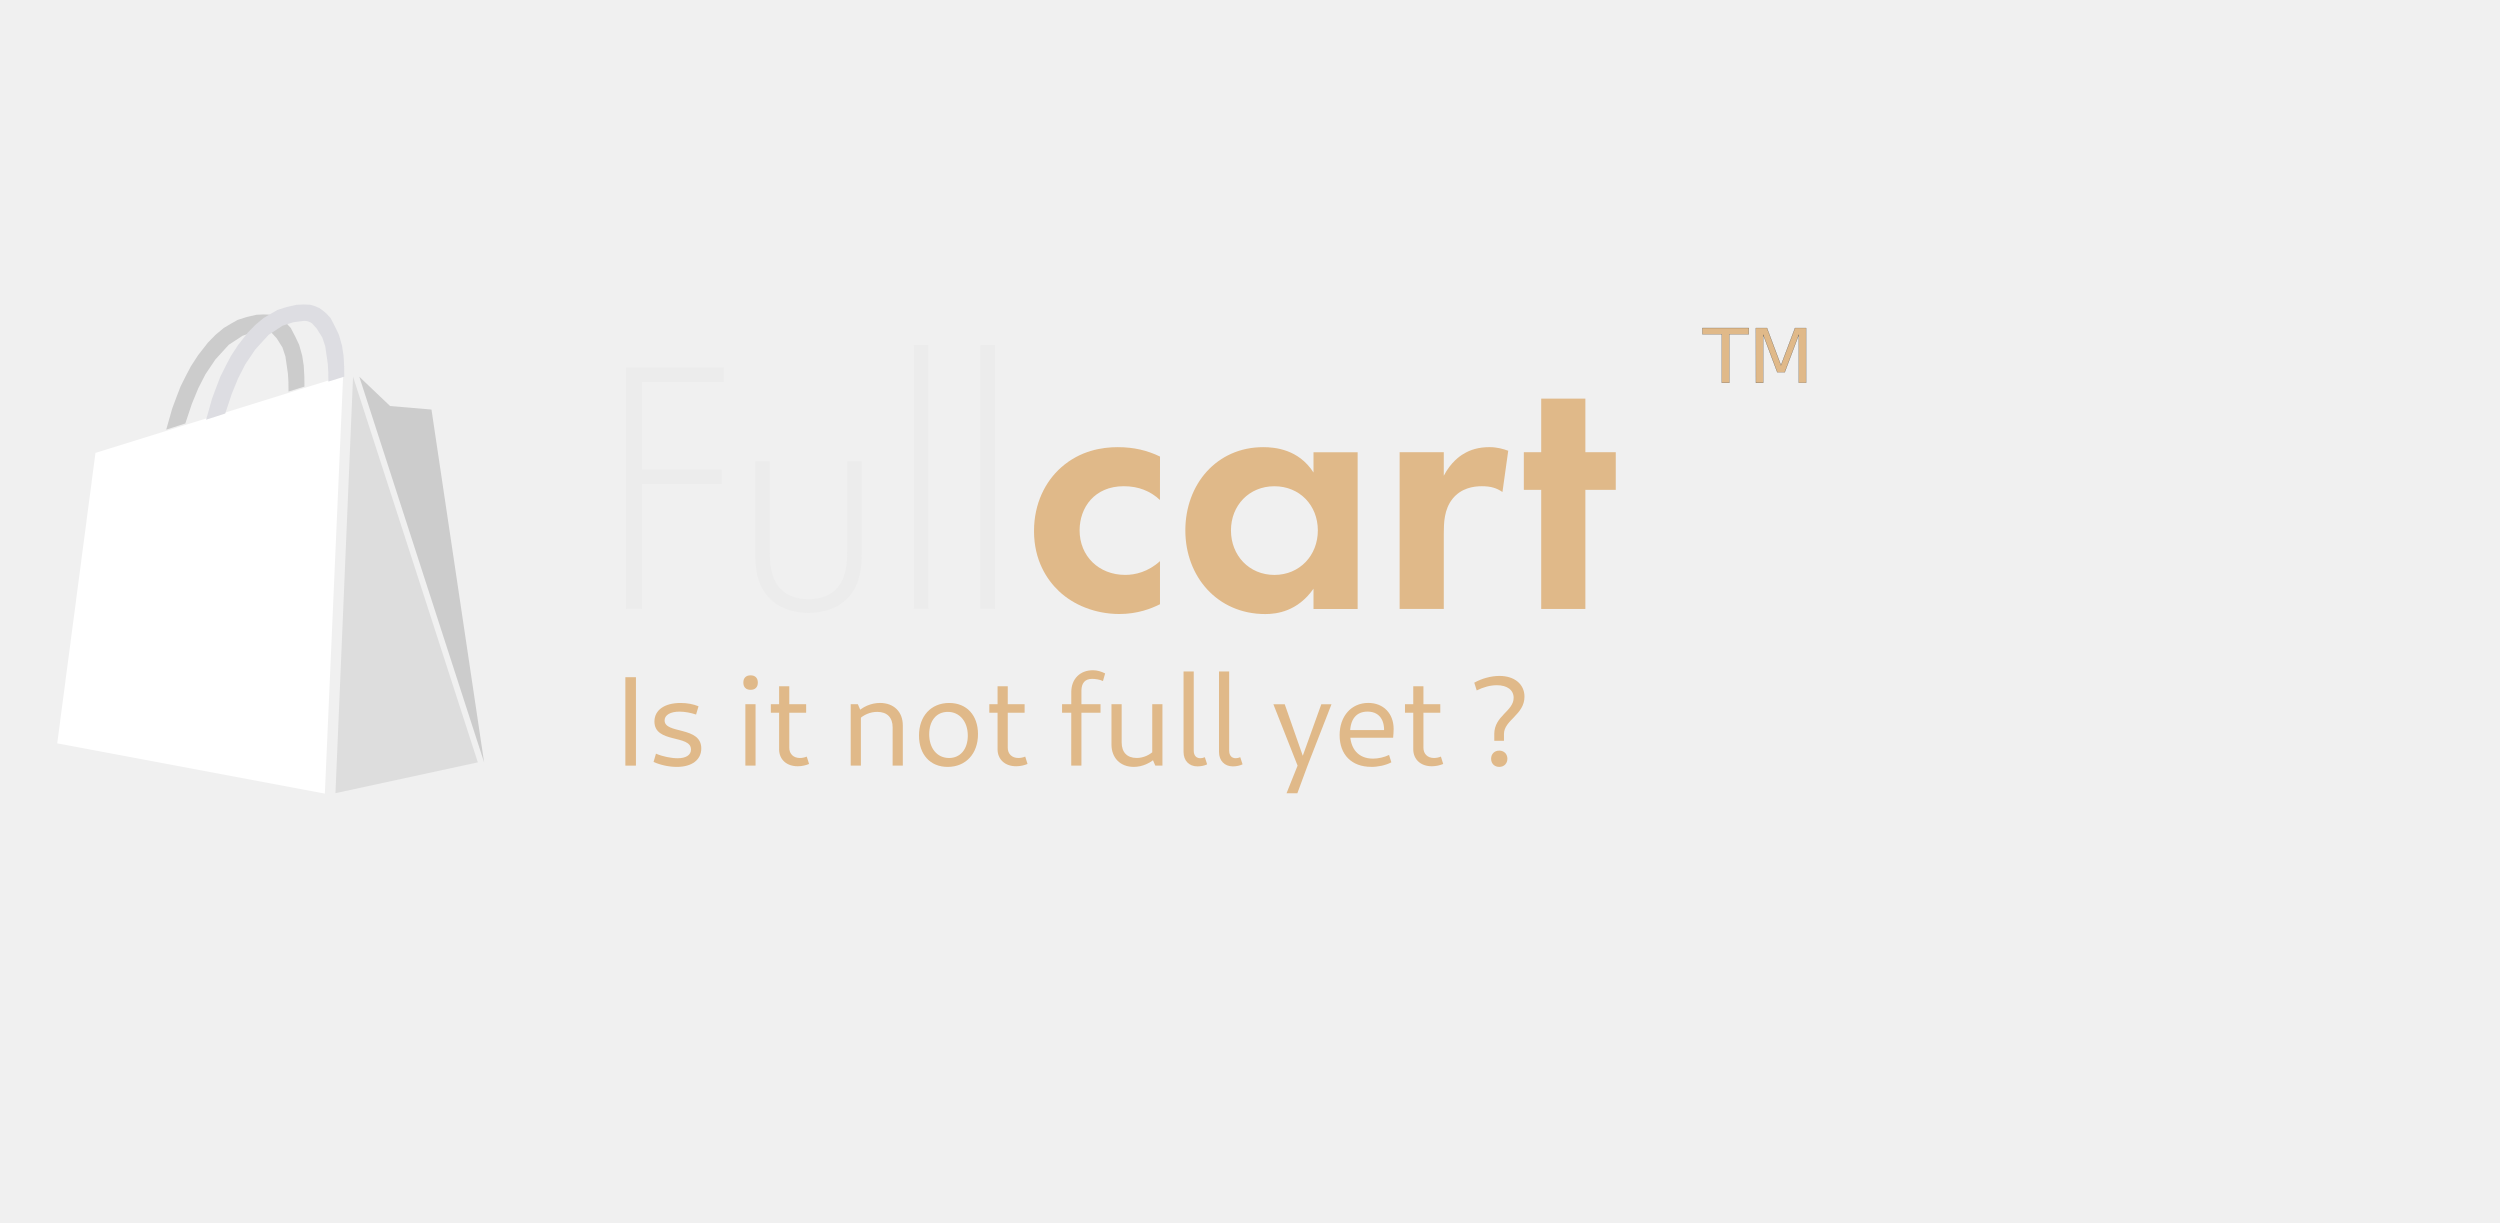
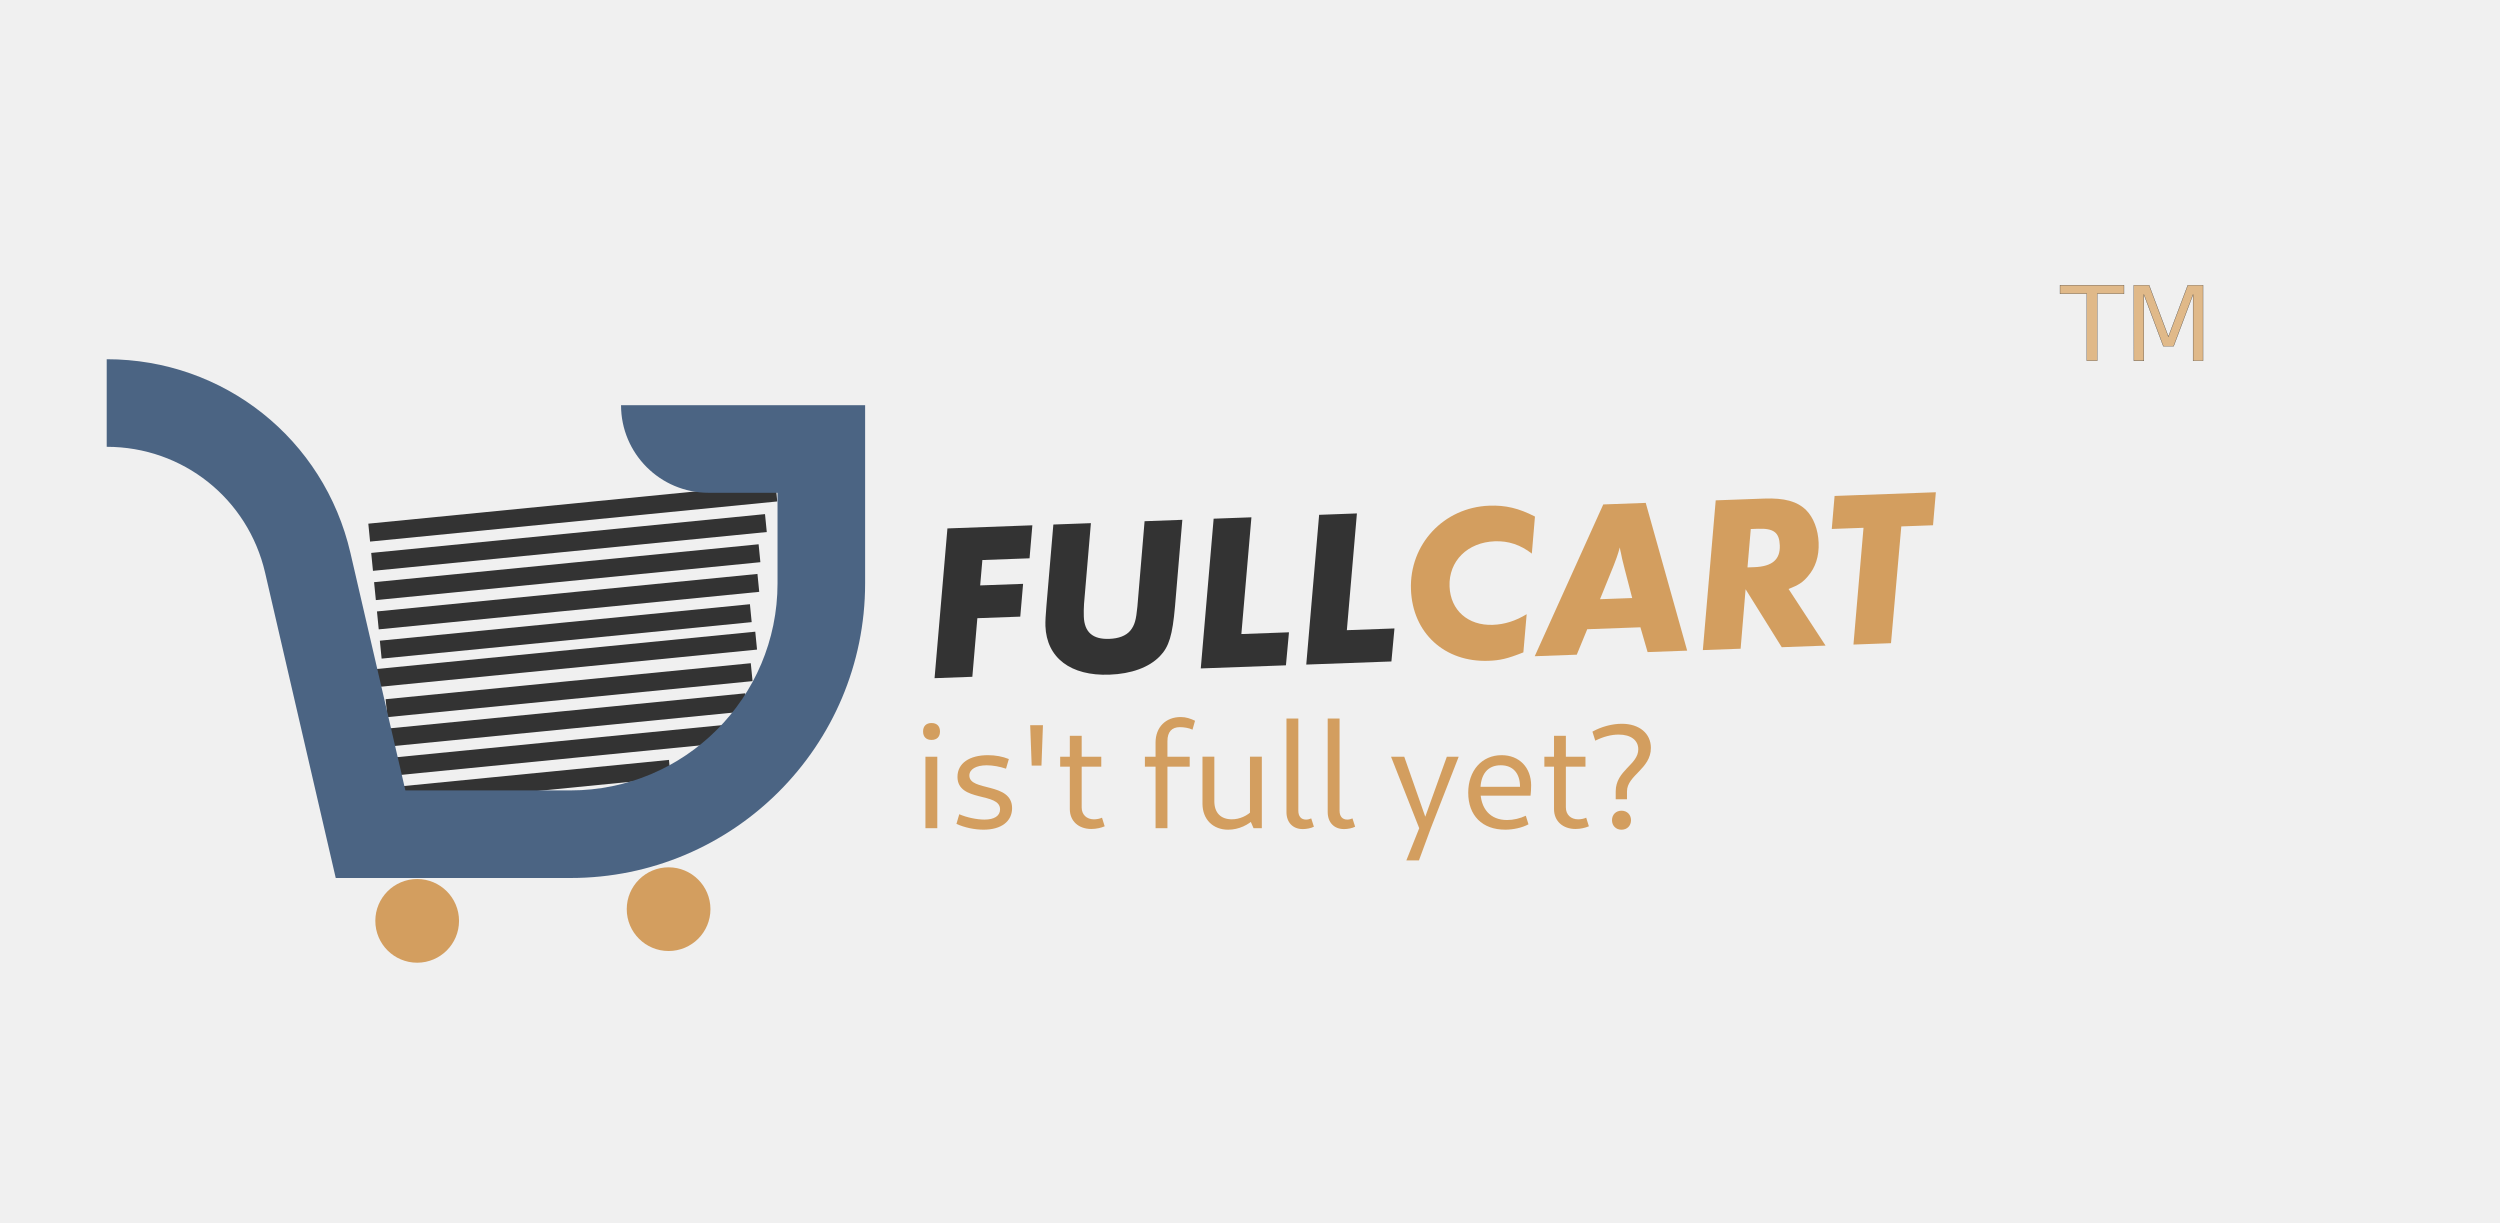
<svg xmlns="http://www.w3.org/2000/svg" width="90mm" height="44mm" viewBox="0 0 90 44" version="1.1" id="svg5">
  <defs id="defs2" />
  <g id="layer1">
    <g aria-label="Redux " id="text2492" style="font-size:17.668px;line-height:1.25;stroke-width:0.442" transform="matrix(0.9221235,0,0,0.9221235,2.081318,1.852689)">
-       <g aria-label="TM" id="text2195" style="font-size:3.928px;fill:#e0b989;fill-opacity:1;stroke:#000000;stroke-width:0.009;stroke-opacity:1" transform="matrix(0.7473089,0,0,0.7473089,-2.249408,5.446828)">
+       <g aria-label="TM" id="text2195" style="font-size:3.928px;fill:#e0b989;fill-opacity:1;stroke:#000000;stroke-width:0.009;stroke-opacity:1" transform="matrix(1.030729,0,0,1.030729,-13.48974,1.74643)">
        <path d="m 88.924,7.158 h 2.423 V 7.484 H 90.331 V 10.021 H 89.941 V 7.484 h -1.017 z" style="-inkscape-font-specification:sans-serif;fill:#e0b989;fill-opacity:1;stroke:#000000;stroke-opacity:1" id="path853" />
        <path d="m 91.721,7.158 h 0.577 L 93.029,9.106 93.764,7.158 h 0.577 V 10.021 H 93.964 V 7.507 l -0.738,1.964 h -0.389 l -0.738,-1.964 v 2.515 h -0.376 z" style="-inkscape-font-specification:sans-serif;fill:#e0b989;fill-opacity:1;stroke:#000000;stroke-opacity:1" id="path855" />
      </g>
-       <g aria-label="Fullcart" id="text3289" style="font-size:14.133px;fill:#ececec;stroke-width:0.033">
-         <path d="m 26,12.338 h -3.816 v 9.427 h 0.622 v -4.876 h 3.109 v -0.565 h -3.109 v -3.42 h 3.194 z" style="font-weight:300;-inkscape-font-specification:'Futura PT Light'" id="path2302" />
-         <path d="m 27.229,15.998 v 3.632 c 0,0.466 0.042,1.074 0.438,1.583 0.438,0.565 1.131,0.707 1.639,0.707 0.509,0 1.201,-0.141 1.639,-0.707 0.396,-0.509 0.438,-1.116 0.438,-1.583 v -3.632 h -0.565 v 3.477 c 0,0.41 -0.014,1.018 -0.367,1.442 -0.353,0.424 -0.876,0.466 -1.145,0.466 -0.269,0 -0.791,-0.042 -1.145,-0.466 -0.353,-0.424 -0.367,-1.032 -0.367,-1.442 v -3.477 z" style="font-weight:300;-inkscape-font-specification:'Futura PT Light'" id="path2304" />
-         <path d="m 33.419,11.462 v 10.303 h 0.565 V 11.462 Z" style="font-weight:300;-inkscape-font-specification:'Futura PT Light'" id="path2306" />
-         <path d="m 36.02,11.462 v 10.303 h 0.565 V 11.462 Z" style="font-weight:300;-inkscape-font-specification:'Futura PT Light'" id="path2308" />
-         <path d="m 43.03,15.815 c -0.495,-0.24 -1.018,-0.367 -1.654,-0.367 -0.594,0 -1.456,0.127 -2.205,0.791 -0.622,0.551 -1.06,1.413 -1.06,2.487 0,1.145 0.509,1.908 0.975,2.346 0.551,0.523 1.399,0.89 2.36,0.89 0.707,0 1.244,-0.212 1.583,-0.382 v -1.682 c -0.466,0.424 -0.975,0.537 -1.357,0.537 -1.032,0 -1.781,-0.735 -1.781,-1.738 0,-0.89 0.579,-1.724 1.724,-1.724 0.594,0 1.046,0.198 1.413,0.537 z" style="font-weight:500;-inkscape-font-specification:'Futura PT Medium';fill:#e0b989;fill-opacity:1" id="path2310" />
-         <path d="m 49.022,16.437 c -0.579,-0.904 -1.498,-0.989 -1.964,-0.989 -1.809,0 -3.039,1.442 -3.039,3.251 0,1.795 1.244,3.265 3.123,3.265 0.438,0 1.258,-0.099 1.88,-0.989 v 0.791 h 1.724 v -6.119 h -1.724 z m -1.526,0.537 c 0.989,0 1.696,0.749 1.696,1.724 0,0.975 -0.707,1.738 -1.696,1.738 -0.989,0 -1.696,-0.763 -1.696,-1.738 0,-0.975 0.707,-1.724 1.696,-1.724 z" style="font-weight:500;-inkscape-font-specification:'Futura PT Medium';fill:#e0b989;fill-opacity:1" id="path2312" />
-         <path d="m 52.385,21.765 h 1.724 v -2.94 c 0,-0.424 0.014,-0.947 0.339,-1.357 0.339,-0.424 0.82,-0.495 1.145,-0.495 0.353,0 0.579,0.071 0.806,0.226 l 0.226,-1.611 c -0.198,-0.071 -0.438,-0.141 -0.735,-0.141 -0.41,0 -0.749,0.099 -1.018,0.269 -0.127,0.071 -0.495,0.325 -0.763,0.848 v -0.919 h -1.724 z" style="font-weight:500;-inkscape-font-specification:'Futura PT Medium';fill:#e0b989;fill-opacity:1" id="path2314" />
-         <path d="m 60.823,17.115 v -1.47 h -1.187 v -2.092 h -1.724 v 2.092 h -0.678 v 1.47 h 0.678 v 4.65 h 1.724 v -4.65 z" style="font-weight:500;-inkscape-font-specification:'Futura PT Medium';fill:#e0b989;fill-opacity:1" id="path2316" />
+       <g aria-label="is't full yet?" id="text1106" style="font-size:5.793px;fill:#d39e5f;stroke-width:0.064">
+         <path d="m 33.872,30.325 h 0.463 v -2.792 h -0.463 z m 0.238,-3.447 c 0.209,0 0.33,-0.122 0.33,-0.33 0,-0.209 -0.122,-0.33 -0.33,-0.33 -0.209,0 -0.33,0.122 -0.33,0.33 0,0.209 0.122,0.33 0.33,0.33 z" style="font-family:Cantarell;-inkscape-font-specification:Cantarell" id="path958" />
+         <path d="m 36.143,30.382 c 0.689,0 1.112,-0.324 1.112,-0.84 0,-1.025 -1.668,-0.643 -1.668,-1.274 0,-0.243 0.261,-0.4 0.678,-0.4 0.238,0 0.516,0.052 0.753,0.133 l 0.11,-0.377 c -0.238,-0.098 -0.521,-0.151 -0.817,-0.151 -0.724,0 -1.188,0.319 -1.188,0.846 0,1.002 1.663,0.585 1.663,1.269 0,0.255 -0.226,0.4 -0.608,0.4 -0.295,0 -0.689,-0.081 -0.985,-0.209 l -0.11,0.377 c 0.319,0.145 0.707,0.226 1.06,0.226 z" style="font-family:Cantarell;-inkscape-font-specification:Cantarell" id="path960" />
+         <path d="m 38.02,27.88 h 0.382 l 0.058,-1.576 h -0.498 z" style="font-family:Cantarell;-inkscape-font-specification:Cantarell" id="path962" />
+         <path d="m 40.354,30.354 c 0.191,0 0.382,-0.046 0.516,-0.104 l -0.104,-0.336 c -0.087,0.041 -0.214,0.064 -0.313,0.064 -0.29,0 -0.481,-0.185 -0.481,-0.463 v -2.798 h -0.463 v 2.862 c 0,0.463 0.336,0.776 0.846,0.776 z m -1.222,-2.433 h 1.605 v -0.388 h -1.605 z" style="font-family:Cantarell;-inkscape-font-specification:Cantarell" id="path964" />
+         <path d="m 42.857,30.325 h 0.463 v -3.401 c 0,-0.359 0.168,-0.545 0.487,-0.545 0.151,0 0.348,0.029 0.492,0.098 l 0.098,-0.348 c -0.18,-0.087 -0.359,-0.145 -0.556,-0.145 -0.591,0 -0.985,0.4 -0.985,0.996 z m -0.417,-2.404 h 1.749 v -0.388 h -1.749 z" style="font-family:Cantarell;-inkscape-font-specification:Cantarell" id="path966" />
+         <path d="m 45.696,30.382 c 0.394,0 0.794,-0.174 1.078,-0.481 L 46.663,29.606 c -0.22,0.238 -0.527,0.371 -0.828,0.371 -0.434,0 -0.684,-0.255 -0.684,-0.707 v -1.738 h -0.463 v 1.831 c 0,0.62 0.411,1.02 1.008,1.02 z m 0.985,-0.058 h 0.324 v -2.792 h -0.463 v 2.468 z" style="font-family:Cantarell;-inkscape-font-specification:Cantarell" id="path968" />
+         <path d="m 48.598,30.359 c 0.151,0 0.33,-0.035 0.44,-0.093 l -0.104,-0.324 c -0.07,0.029 -0.133,0.046 -0.203,0.046 -0.197,0 -0.301,-0.133 -0.301,-0.348 V 26.043 h -0.463 v 3.655 c 0,0.4 0.249,0.66 0.631,0.66 z" style="font-family:Cantarell;-inkscape-font-specification:Cantarell" id="path970" />
+         <path d="m 50.208,30.359 c 0.151,0 0.33,-0.035 0.44,-0.093 l -0.104,-0.324 c -0.07,0.029 -0.133,0.046 -0.203,0.046 -0.197,0 -0.301,-0.133 -0.301,-0.348 V 26.043 h -0.463 v 3.655 c 0,0.4 0.249,0.66 0.631,0.66 z" style="font-family:Cantarell;-inkscape-font-specification:Cantarell" id="path972" />
+         <path d="m 52.647,31.582 h 0.492 l 0.463,-1.257 1.089,-2.792 h -0.463 l -0.904,2.514 h 0.122 l -0.881,-2.514 h -0.516 l 1.101,2.792 z" style="font-family:Cantarell;-inkscape-font-specification:Cantarell" id="path974" />
+         <path d="m 56.5,30.382 c 0.319,0 0.666,-0.075 0.915,-0.209 l -0.104,-0.336 c -0.214,0.104 -0.487,0.168 -0.73,0.168 -0.655,0 -1.043,-0.434 -1.043,-1.159 0,-0.631 0.284,-0.979 0.794,-0.979 0.475,0 0.753,0.307 0.753,0.84 h -1.628 v 0.348 h 2.039 c 0.012,-0.087 0.023,-0.29 0.023,-0.4 0,-0.701 -0.463,-1.182 -1.153,-1.182 -0.776,0 -1.303,0.608 -1.303,1.466 0,0.892 0.55,1.442 1.437,1.442 z" style="font-family:Cantarell;-inkscape-font-specification:Cantarell" id="path976" />
+         <path d="m 59.257,30.354 c 0.191,0 0.382,-0.046 0.516,-0.104 l -0.104,-0.336 c -0.087,0.041 -0.214,0.064 -0.313,0.064 -0.29,0 -0.481,-0.185 -0.481,-0.463 v -2.798 h -0.463 v 2.862 c 0,0.463 0.336,0.776 0.846,0.776 z m -1.222,-2.433 h 1.605 v -0.388 h -1.605 z" style="font-family:Cantarell;-inkscape-font-specification:Cantarell" id="path978" />
+         <path d="m 60.821,29.195 h 0.44 v -0.307 c 0,-0.631 0.933,-0.875 0.933,-1.697 0,-0.568 -0.452,-0.944 -1.135,-0.944 -0.382,0 -0.805,0.116 -1.147,0.307 l 0.11,0.353 c 0.313,-0.156 0.626,-0.238 0.915,-0.238 0.481,0 0.765,0.226 0.765,0.574 0,0.608 -0.881,0.817 -0.881,1.645 z m 0.226,1.188 c 0.22,0 0.371,-0.156 0.371,-0.371 0,-0.214 -0.151,-0.371 -0.371,-0.371 -0.22,0 -0.371,0.156 -0.371,0.371 0,0.214 0.151,0.371 0.371,0.371 z" style="font-family:Cantarell;-inkscape-font-specification:Cantarell" id="path980" />
      </g>
-       <path style="font-size:6.121px;fill:#dddddd;fill-opacity:1;stroke:none;stroke-width:0.195;stroke-linecap:butt;stroke-linejoin:miter;stroke-miterlimit:4;stroke-dasharray:none;stroke-opacity:1" d="m 16.398,27.754 -5.559,1.203 0.687,-16.259" id="path44337" />
-       <path style="font-size:6.121px;fill:#cccccc;fill-opacity:1;stroke:none;stroke-width:0.194;stroke-linecap:butt;stroke-linejoin:miter;stroke-miterlimit:4;stroke-dasharray:none;stroke-opacity:1" d="m 11.77,12.698 1.202,1.144 1.616,0.138 2.055,13.774" id="path44339" />
-       <path style="font-size:6.121px;fill:#ffffff;fill-opacity:1;stroke:none;stroke-width:0.195;stroke-linecap:butt;stroke-linejoin:miter;stroke-miterlimit:4;stroke-dasharray:none;stroke-opacity:1" d="M 10.425,28.973 11.139,12.666 1.47,15.672 -0.023,27.011" id="path44341" />
-       <path style="font-size:6.121px;fill:#ececec;stroke:none;stroke-width:0.195;stroke-linecap:butt;stroke-linejoin:miter;stroke-miterlimit:4;stroke-dasharray:none;stroke-opacity:1" d="M -0.023,27.011 10.425,28.973" id="path44343" />
-       <path style="font-size:6.121px;fill:#cccccc;fill-opacity:1;stroke:none;stroke-width:0.195;stroke-linecap:butt;stroke-linejoin:miter;stroke-miterlimit:4;stroke-dasharray:none;stroke-opacity:1" d="M 9.629,13.084 9.625,12.701 9.601,12.27 9.541,11.877 9.421,11.45 9.273,11.138 9.095,10.795 8.923,10.611 8.783,10.496 8.657,10.405 8.482,10.33 8.296,10.276 8.036,10.266 7.751,10.28 7.368,10.369 7.019,10.481 6.752,10.632 6.48,10.794 6.156,11.064 5.861,11.366 5.483,11.849 5.198,12.287 4.987,12.687 4.792,13.078 4.617,13.534 4.466,13.94 4.232,14.764 4.978,14.524 5.234,13.756 5.482,13.152 5.764,12.602 l 0.389,-0.579 0.522,-0.572 0.543,-0.355 0.416,-0.135 0.42,-0.054 0.119,0.007 0.113,0.041 0.081,0.048 0.182,0.201 0.22,0.35 0.116,0.35 0.051,0.345 0.047,0.33 0.02,0.322 0.004,0.376 z" id="path44705" />
-       <path style="font-size:6.121px;fill:#dddde2;fill-opacity:1;stroke:none;stroke-width:0.195;stroke-linecap:butt;stroke-linejoin:miter;stroke-miterlimit:4;stroke-dasharray:none;stroke-opacity:1" d="m 11.184,12.696 -0.004,-0.383 -0.025,-0.431 -0.059,-0.393 -0.121,-0.426 -0.148,-0.312 -0.178,-0.343 -0.172,-0.185 -0.14,-0.115 -0.126,-0.091 L 10.037,9.941 9.851,9.887 9.591,9.878 9.306,9.891 8.923,9.981 l -0.349,0.111 -0.267,0.152 -0.272,0.162 -0.324,0.27 -0.295,0.302 -0.378,0.483 -0.285,0.438 -0.21,0.4 -0.195,0.391 -0.175,0.456 -0.151,0.406 -0.233,0.824 0.746,-0.24 0.256,-0.769 0.247,-0.604 0.282,-0.55 0.389,-0.579 0.522,-0.572 0.543,-0.355 0.416,-0.135 0.42,-0.054 0.119,0.007 0.113,0.041 0.081,0.048 0.182,0.201 0.22,0.35 0.116,0.35 0.051,0.345 0.047,0.33 0.02,0.322 0.004,0.376 z" id="path44787" />
-       <g aria-label="Is it not full yet ?" id="text1376" style="font-size:4.973px;letter-spacing:0px;fill:#e0b989;fill-opacity:1;stroke-width:0.024">
-         <path d="m 22.157,27.881 h 0.413 v -3.452 h -0.413 z" style="font-family:Cantarell;-inkscape-font-specification:Cantarell;fill:#e0b989;fill-opacity:1" id="path2271" />
-         <path d="m 24.166,27.931 c 0.592,0 0.955,-0.279 0.955,-0.721 0,-0.88 -1.432,-0.552 -1.432,-1.094 0,-0.209 0.224,-0.343 0.582,-0.343 0.204,0 0.443,0.045 0.647,0.114 l 0.095,-0.323 c -0.204,-0.085 -0.448,-0.129 -0.701,-0.129 -0.622,0 -1.02,0.274 -1.02,0.726 0,0.86 1.427,0.502 1.427,1.089 0,0.219 -0.194,0.343 -0.522,0.343 -0.254,0 -0.592,-0.07 -0.845,-0.179 l -0.094,0.323 c 0.274,0.124 0.607,0.194 0.91,0.194 z" style="font-family:Cantarell;-inkscape-font-specification:Cantarell;fill:#e0b989;fill-opacity:1" id="path2273" />
-         <path d="m 26.842,27.881 h 0.398 v -2.397 h -0.398 z m 0.204,-2.959 c 0.179,0 0.283,-0.104 0.283,-0.283 0,-0.179 -0.104,-0.283 -0.283,-0.283 -0.179,0 -0.283,0.104 -0.283,0.283 0,0.179 0.104,0.283 0.283,0.283 z" style="font-family:Cantarell;-inkscape-font-specification:Cantarell;fill:#e0b989;fill-opacity:1" id="path2275" />
-         <path d="m 28.886,27.906 c 0.164,0 0.328,-0.04 0.443,-0.09 l -0.09,-0.288 c -0.075,0.035 -0.184,0.055 -0.269,0.055 -0.249,0 -0.413,-0.159 -0.413,-0.398 v -2.402 h -0.398 v 2.457 c 0,0.398 0.288,0.666 0.726,0.666 z m -1.049,-2.089 h 1.378 v -0.333 h -1.378 z" style="font-family:Cantarell;-inkscape-font-specification:Cantarell;fill:#e0b989;fill-opacity:1" id="path2277" />
-         <path d="m 32.591,27.881 h 0.398 v -1.572 c 0,-0.532 -0.353,-0.875 -0.89,-0.875 -0.348,0 -0.691,0.149 -0.945,0.413 l 0.095,0.254 c 0.199,-0.204 0.463,-0.318 0.741,-0.318 0.388,0 0.602,0.219 0.602,0.607 z m -1.636,0 h 0.398 v -2.119 l -0.119,-0.279 h -0.279 z" style="font-family:Cantarell;-inkscape-font-specification:Cantarell;fill:#e0b989;fill-opacity:1" id="path2279" />
-         <path d="m 34.74,27.931 c 0.706,0 1.184,-0.512 1.184,-1.278 0,-0.741 -0.443,-1.218 -1.124,-1.218 -0.706,0 -1.179,0.507 -1.179,1.273 0,0.741 0.438,1.223 1.119,1.223 z m 0.055,-0.348 c -0.463,0 -0.776,-0.373 -0.776,-0.925 0,-0.532 0.283,-0.875 0.726,-0.875 0.463,0 0.781,0.378 0.781,0.925 0,0.527 -0.288,0.875 -0.731,0.875 z" style="font-family:Cantarell;-inkscape-font-specification:Cantarell;fill:#e0b989;fill-opacity:1" id="path2281" />
-         <path d="m 37.415,27.906 c 0.164,0 0.328,-0.04 0.443,-0.09 l -0.09,-0.288 c -0.075,0.035 -0.184,0.055 -0.269,0.055 -0.249,0 -0.413,-0.159 -0.413,-0.398 v -2.402 h -0.398 v 2.457 c 0,0.398 0.288,0.666 0.726,0.666 z m -1.049,-2.089 h 1.378 v -0.333 h -1.378 z" style="font-family:Cantarell;-inkscape-font-specification:Cantarell;fill:#e0b989;fill-opacity:1" id="path2283" />
-         <path d="m 39.564,27.881 h 0.398 v -2.919 c 0,-0.308 0.144,-0.468 0.418,-0.468 0.129,0 0.298,0.025 0.423,0.085 l 0.085,-0.298 c -0.154,-0.075 -0.308,-0.124 -0.477,-0.124 -0.507,0 -0.845,0.343 -0.845,0.855 z m -0.358,-2.064 h 1.502 v -0.333 h -1.502 z" style="font-family:Cantarell;-inkscape-font-specification:Cantarell;fill:#e0b989;fill-opacity:1" id="path2285" />
-         <path d="m 42.001,27.931 c 0.338,0 0.681,-0.149 0.925,-0.413 l -0.095,-0.254 c -0.189,0.204 -0.453,0.318 -0.711,0.318 -0.373,0 -0.587,-0.219 -0.587,-0.607 v -1.492 h -0.398 v 1.572 c 0,0.532 0.353,0.875 0.865,0.875 z m 0.845,-0.05 h 0.279 v -2.397 h -0.398 v 2.119 z" style="font-family:Cantarell;-inkscape-font-specification:Cantarell;fill:#e0b989;fill-opacity:1" id="path2287" />
-         <path d="m 44.492,27.911 c 0.129,0 0.283,-0.03 0.378,-0.08 l -0.09,-0.279 c -0.06,0.025 -0.114,0.04 -0.174,0.04 -0.169,0 -0.259,-0.114 -0.259,-0.298 v -3.088 h -0.398 v 3.138 c 0,0.343 0.214,0.567 0.542,0.567 z" style="font-family:Cantarell;-inkscape-font-specification:Cantarell;fill:#e0b989;fill-opacity:1" id="path2289" />
-         <path d="m 45.875,27.911 c 0.129,0 0.283,-0.03 0.378,-0.08 l -0.09,-0.279 c -0.06,0.025 -0.114,0.04 -0.174,0.04 -0.169,0 -0.259,-0.114 -0.259,-0.298 V 24.206 H 45.333 v 3.138 c 0,0.343 0.214,0.567 0.542,0.567 z" style="font-family:Cantarell;-inkscape-font-specification:Cantarell;fill:#e0b989;fill-opacity:1" id="path2291" />
-         <path d="m 47.969,28.961 h 0.423 l 0.398,-1.079 0.935,-2.397 h -0.398 l -0.776,2.158 h 0.104 l -0.756,-2.158 h -0.443 l 0.945,2.397 z" style="font-family:Cantarell;-inkscape-font-specification:Cantarell;fill:#e0b989;fill-opacity:1" id="path2293" />
-         <path d="m 51.276,27.931 c 0.274,0 0.572,-0.065 0.786,-0.179 l -0.09,-0.288 c -0.184,0.09 -0.418,0.144 -0.627,0.144 -0.562,0 -0.895,-0.373 -0.895,-0.995 0,-0.542 0.244,-0.841 0.681,-0.841 0.408,0 0.647,0.264 0.647,0.721 h -1.398 v 0.298 h 1.751 c 0.01,-0.075 0.02,-0.249 0.02,-0.343 0,-0.602 -0.398,-1.015 -0.99,-1.015 -0.666,0 -1.119,0.522 -1.119,1.258 0,0.766 0.472,1.238 1.233,1.238 z" style="font-family:Cantarell;-inkscape-font-specification:Cantarell;fill:#e0b989;fill-opacity:1" id="path2295" />
-         <path d="m 53.643,27.906 c 0.164,0 0.328,-0.04 0.443,-0.09 l -0.09,-0.288 c -0.075,0.035 -0.184,0.055 -0.269,0.055 -0.249,0 -0.413,-0.159 -0.413,-0.398 V 24.783 H 52.917 v 2.457 c 0,0.398 0.288,0.666 0.726,0.666 z m -1.049,-2.089 h 1.378 v -0.333 h -1.378 z" style="font-family:Cantarell;-inkscape-font-specification:Cantarell;fill:#e0b989;fill-opacity:1" id="path2297" />
-         <path d="m 56.08,26.911 h 0.378 v -0.264 c 0,-0.542 0.801,-0.751 0.801,-1.457 0,-0.487 -0.388,-0.811 -0.975,-0.811 -0.328,0 -0.691,0.099 -0.985,0.264 l 0.095,0.303 c 0.269,-0.134 0.537,-0.204 0.786,-0.204 0.413,0 0.656,0.194 0.656,0.492 0,0.522 -0.756,0.701 -0.756,1.412 z m 0.194,1.02 c 0.189,0 0.318,-0.134 0.318,-0.318 0,-0.184 -0.129,-0.318 -0.318,-0.318 -0.189,0 -0.318,0.134 -0.318,0.318 0,0.184 0.129,0.318 0.318,0.318 z" style="font-family:Cantarell;-inkscape-font-specification:Cantarell;fill:#e0b989;fill-opacity:1" id="path2299" />
+       <g aria-label="FULLCART" transform="rotate(-2.095006)" id="text8882" style="font-size:8.732px;fill:#d39e5f;stroke-width:0.096">
+         <path d="m 34.027,19.878 -0.716,5.824 h 1.476 l 0.279,-2.279 h 1.677 l 0.157,-1.275 h -1.677 l 0.122,-0.987 h 1.843 l 0.157,-1.284 z" style="fill:#333333" id="path941" />
+         <path d="m 41.729,19.878 -0.402,3.318 c -0.07,0.524 -0.131,0.725 -0.314,0.934 -0.175,0.192 -0.463,0.288 -0.83,0.288 -0.646,0 -0.961,-0.297 -0.961,-0.908 0,-0.148 0.009,-0.314 0.026,-0.489 l 0.384,-3.144 h -1.467 l -0.384,3.144 c -0.044,0.358 -0.07,0.629 -0.07,0.803 0,1.249 0.917,1.991 2.428,1.991 0.856,0 1.554,-0.227 1.991,-0.646 0.375,-0.358 0.524,-0.803 0.664,-1.921 l 0.41,-3.371 z" style="fill:#333333" id="path943" />
+         <path d="m 44.427,19.878 -0.716,5.824 h 3.327 l 0.166,-1.284 H 45.344 L 45.903,19.878 Z" style="fill:#333333" id="path945" />
+         <path d="m 48.548,19.878 -0.716,5.824 h 3.327 l 0.166,-1.284 h -1.86 l 0.559,-4.541 z" style="fill:#333333" id="path947" />
+         <path d="m 55.203,19.764 c -1.781,0 -3.179,1.388 -3.179,3.161 0,1.694 1.205,2.89 2.925,2.89 0.445,0 0.734,-0.052 1.371,-0.279 l 0.183,-1.485 c -0.454,0.253 -0.882,0.367 -1.336,0.367 -0.969,0 -1.633,-0.629 -1.633,-1.563 0,-0.987 0.76,-1.694 1.834,-1.694 0.533,0 0.995,0.175 1.423,0.533 l 0.175,-1.441 c -0.62,-0.349 -1.135,-0.489 -1.764,-0.489 z" style="font-family:'Futura PT Bold Italic';-inkscape-font-specification:'Futura PT Bold Italic, '" id="path949" />
+         <path d="m 60.922,24.724 0.245,0.978 h 1.546 l -1.406,-5.824 h -1.659 l -2.89,5.824 h 1.642 l 0.445,-0.978 z m -0.952,-2.454 c 0.087,-0.201 0.166,-0.384 0.262,-0.69 0.009,0.096 0.026,0.166 0.035,0.21 0.026,0.175 0.035,0.227 0.131,0.672 l 0.245,1.109 h -1.257 z" style="font-family:'Futura PT Bold Italic';-inkscape-font-specification:'Futura PT Bold Italic, '" id="path951" />
+         <path d="m 67.524,22.978 c 0.314,-0.332 0.472,-0.768 0.472,-1.292 0,-0.524 -0.166,-1.004 -0.445,-1.301 -0.332,-0.349 -0.821,-0.506 -1.615,-0.506 h -1.895 l -0.716,5.824 h 1.476 l 0.279,-2.314 1.327,2.314 h 1.712 l -1.362,-2.262 c 0.402,-0.14 0.559,-0.236 0.768,-0.463 z m -1.877,-1.93 c 0.62,0 0.83,0.175 0.83,0.681 0,0.55 -0.323,0.812 -1.03,0.812 h -0.262 l 0.183,-1.493 z" style="font-family:'Futura PT Bold Italic';-inkscape-font-specification:'Futura PT Bold Italic, '" id="path953" />
+         <path d="m 72.484,21.161 0.157,-1.284 h -3.956 l -0.157,1.284 h 1.24 l -0.559,4.541 h 1.467 l 0.568,-4.541 z" style="font-family:'Futura PT Bold Italic';-inkscape-font-specification:'Futura PT Bold Italic, '" id="path955" />
+       </g>
+       <g id="g384" transform="matrix(0.2013199,0,0,-0.2013199,-59.46229,57.14482)" style="fill:#d39e5f;fill-opacity:1">
+         <g id="g386" style="fill:#d39e5f;fill-opacity:1">
+           <g id="g392" style="fill:#d39e5f;fill-opacity:1">
+             <g id="g394" style="fill:#d39e5f;fill-opacity:1">
+               <path d="m 356.935,115.255 c 0,-4.482 3.634,-8.115 8.116,-8.115 v 0 c 4.481,0 8.115,3.633 8.115,8.115 v 0 c 0,4.481 -3.634,8.115 -8.115,8.115 v 0 c -4.482,0 -8.116,-3.634 -8.116,-8.115" style="fill:#d39e5f;fill-opacity:1;stroke:none" id="path402" />
+             </g>
+           </g>
+         </g>
+       </g>
+       <g id="g404" transform="matrix(0.2013199,0,0,-0.2013199,-55.63973,56.68803)" style="fill:#d39e5f;fill-opacity:1">
+         <g id="g406" style="fill:#d39e5f;fill-opacity:1">
+           <g id="g412" style="fill:#d39e5f;fill-opacity:1">
+             <g id="g414" style="fill:#d39e5f;fill-opacity:1">
+               <path d="m 386.703,115.255 c 0,-4.482 3.634,-8.115 8.115,-8.115 v 0 c 4.483,0 8.116,3.633 8.116,8.115 v 0 c 0,4.481 -3.633,8.115 -8.116,8.115 v 0 c -4.481,0 -8.115,-3.634 -8.115,-8.115" style="fill:#d39e5f;fill-opacity:1;stroke:none" id="path422" />
+             </g>
+           </g>
+         </g>
+       </g>
+       <g id="g444" transform="matrix(0.3222335,0,0,-0.3222335,-101.8946,72.97832)" style="fill:#4b6483;fill-opacity:1">
+         <g id="g446" style="fill:#4b6483;fill-opacity:1">
+           <g id="g452" style="fill:#4b6483;fill-opacity:1">
+             <g id="g454" style="fill:#4b6483;fill-opacity:1">
+               <path id="rect32135" style="fill:#333333;stroke-width:0.65" transform="matrix(0.995177,0.09809511,0.09809511,-0.995177,0,0)" d="m 368.73,-133.741 h 49.569 v 2.182 h -49.569 z" />
+               <path id="rect32217" style="fill:#333333;stroke-width:0.64" transform="matrix(0.995177,0.09809511,0.09809511,-0.995177,0,0)" d="m 368.73,-130.179 h 47.943 v 2.182 h -47.943 z" />
+               <path id="rect32219" style="fill:#333333;stroke-width:0.632" transform="matrix(0.995177,0.09809511,0.09809511,-0.995177,0,0)" d="m 368.73,-126.618 h 46.814 v 2.182 h -46.814 z" />
+               <path id="rect32221" style="fill:#333333;stroke-width:0.629" transform="matrix(0.995177,0.09809511,0.09809511,-0.995177,0,0)" d="m 368.73,-123.056 h 46.322 v 2.182 h -46.322 z" />
+               <path id="rect32223" style="fill:#333333;stroke-width:0.62" transform="matrix(0.995177,0.09809511,0.09809511,-0.995177,0,0)" d="m 368.73,-119.494 h 45.053 v 2.182 h -45.053 z" />
+               <path id="rect32225" style="fill:#333333;stroke-width:0.657" transform="matrix(0.995177,0.09809511,0.09809511,-0.995177,0,0)" d="m 363.491,-116.119 h 50.611 v 2.182 h -50.611 z" />
+               <path id="rect32227" style="fill:#333333;stroke-width:0.616" transform="matrix(0.995177,0.09809511,0.09809511,-0.995177,0,0)" d="m 368.73,-112.371 h 44.456 v 2.182 h -44.456 z" />
+               <path id="rect32229" style="fill:#333333;stroke-width:0.609" transform="matrix(0.995177,0.09809511,0.09809511,-0.995177,0,0)" d="m 368.73,-108.809 h 43.422 v 2.182 h -43.422 z" />
+               <path id="rect32231" style="fill:#333333;stroke-width:0.589" transform="matrix(0.995177,0.09809511,0.09809511,-0.995177,0,0)" d="m 368.73,-105.247 h 40.619 v 2.182 h -40.619 z" />
+               <path id="rect32233" style="fill:#333333;stroke-width:0.534" transform="matrix(0.995177,0.09809511,0.09809511,-0.995177,0,0)" d="m 368.73,-101.685 h 33.441 v 2.182 h -33.441 z" />
+               <path d="m 322.138,178.578 c 9.219,0 17.111,-6.274 19.191,-15.256 v 0 l 8.557,-36.985 h 28.439 c 19.716,0 35.698,15.982 35.698,35.698 v 0 21.585 h -29.572 c 0,-5.861 4.751,-10.612 10.613,-10.612 v 0 h 8.347 v -10.973 c 0,-13.854 -11.232,-25.086 -25.084,-25.086 v 0 h -20.004 l -6.656,28.767 c -3.199,13.82 -15.342,23.473 -29.529,23.473 v 0 z" style="font-size:17.668px;line-height:1.25;fill:#4b6483;fill-opacity:1;stroke:none;stroke-width:0.442" id="path464" />
+             </g>
+           </g>
+         </g>
      </g>
    </g>
  </g>
</svg>
